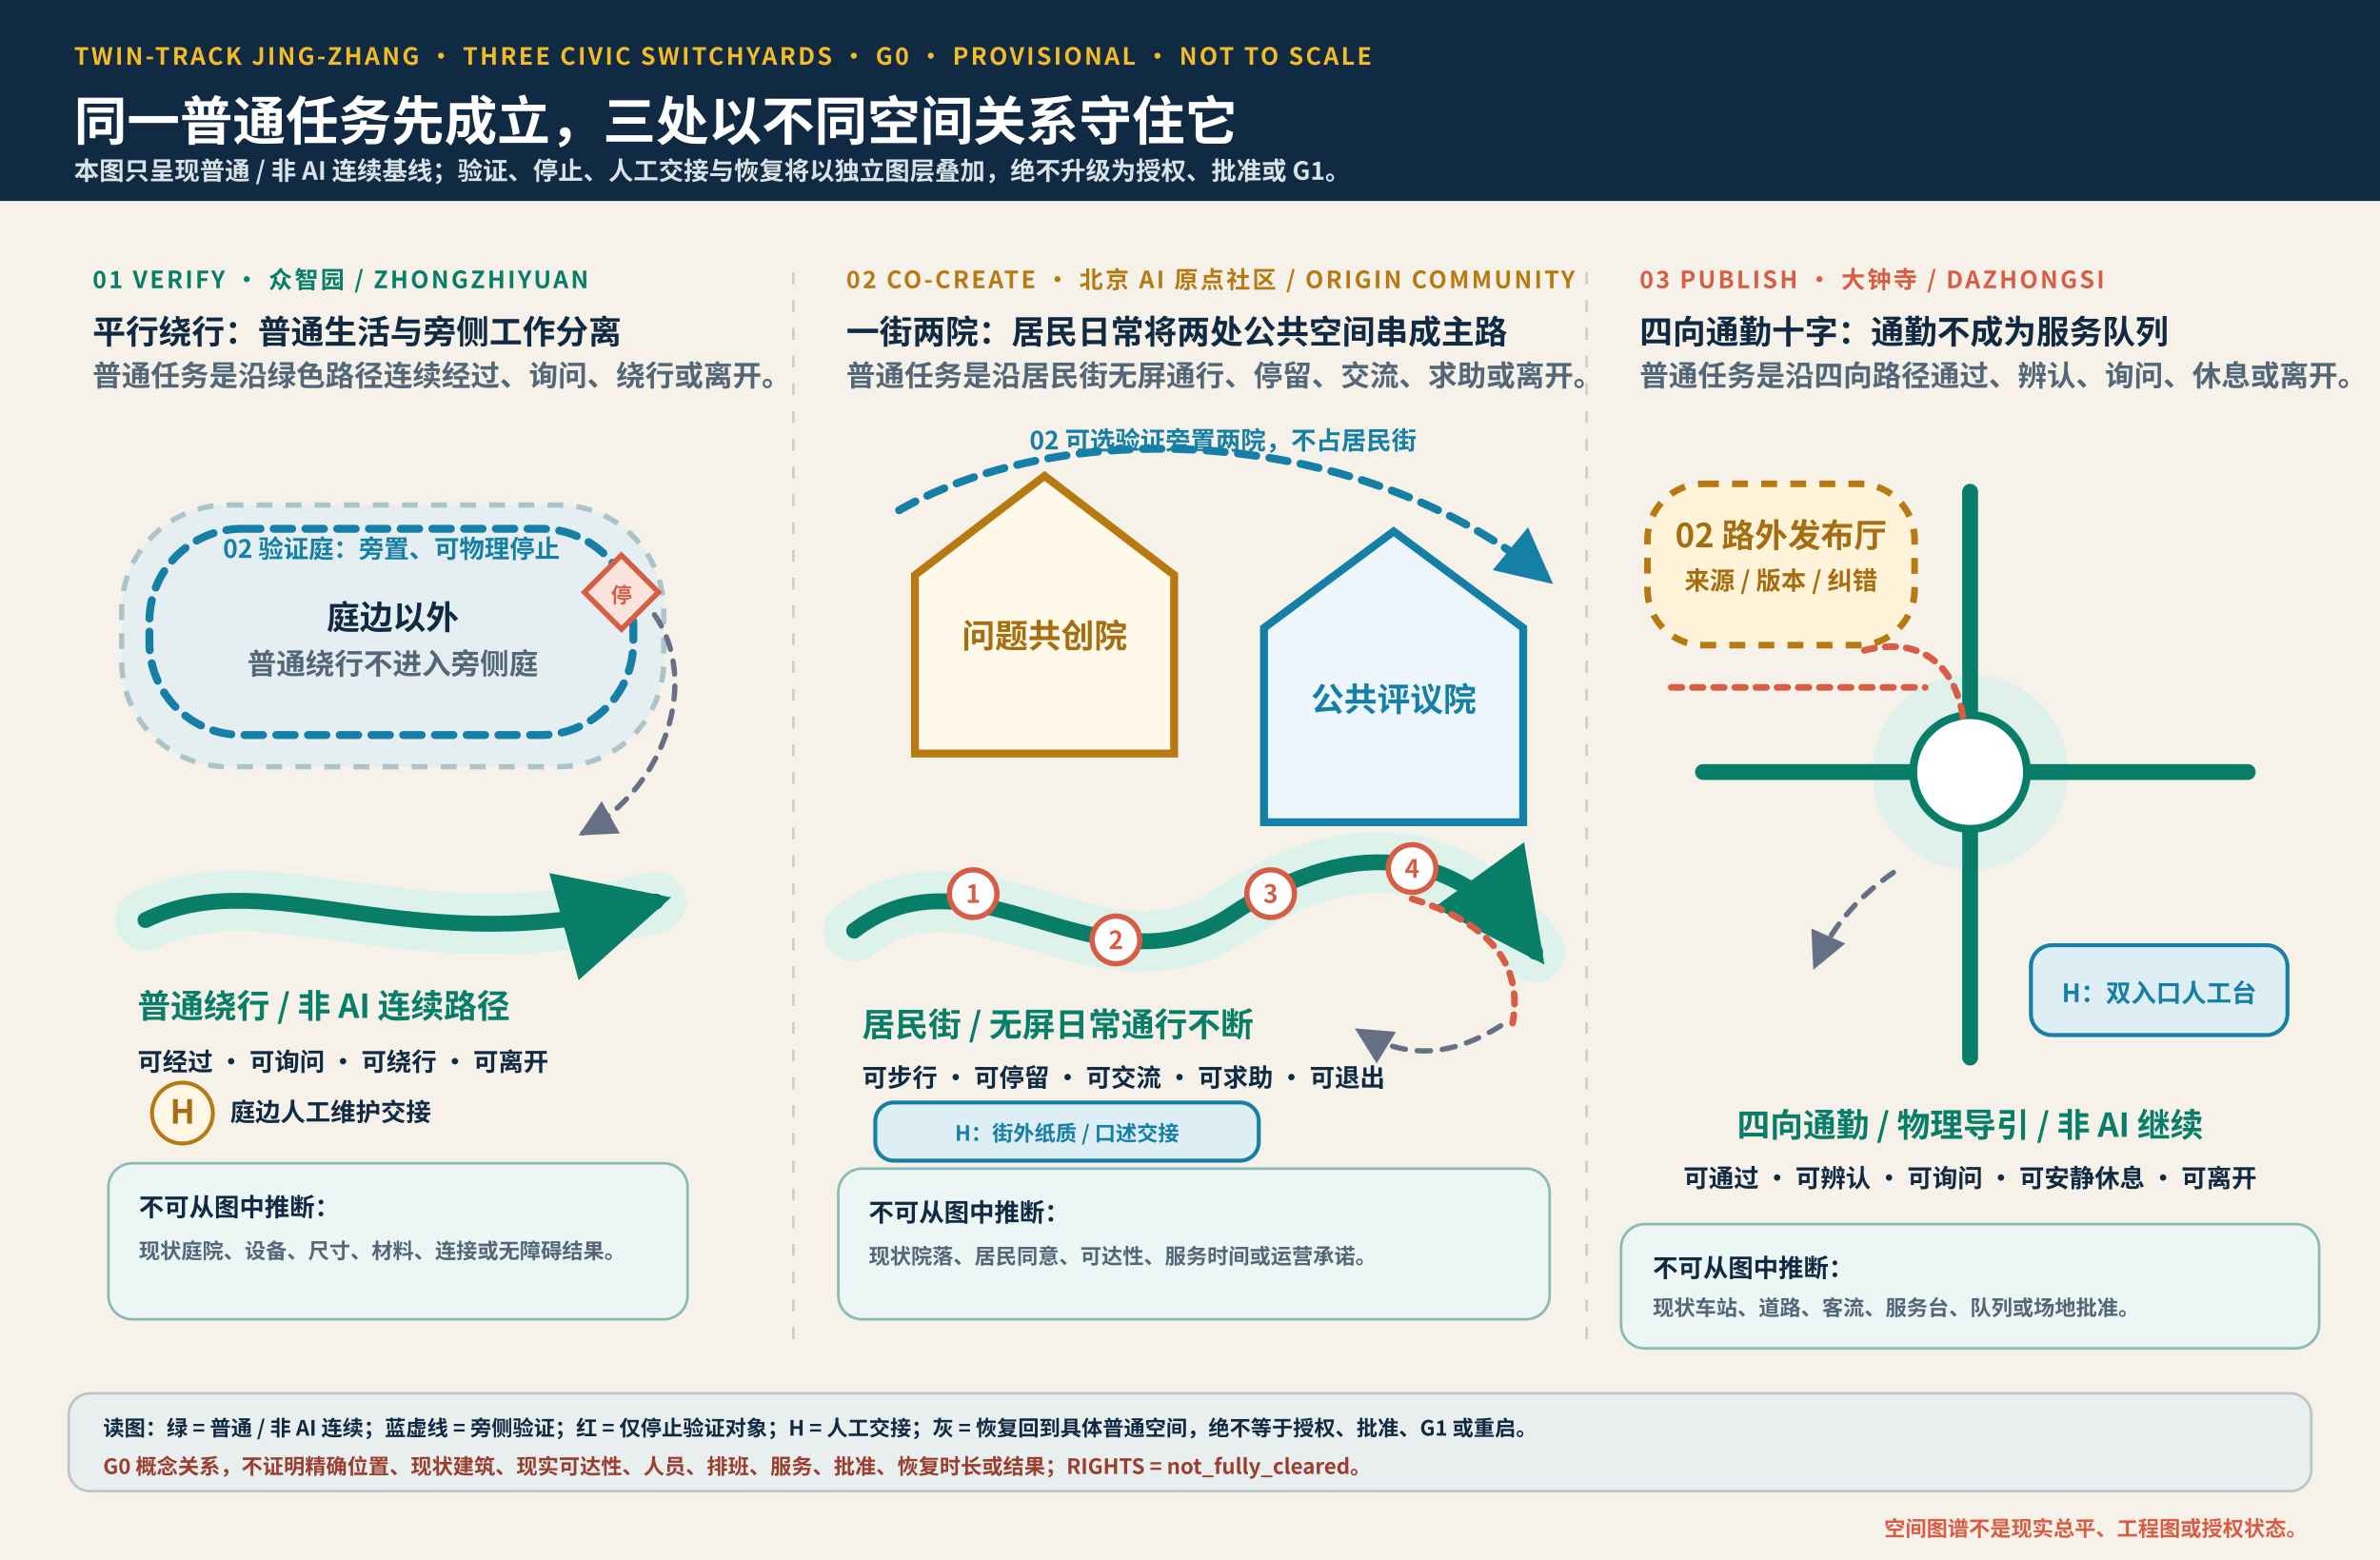
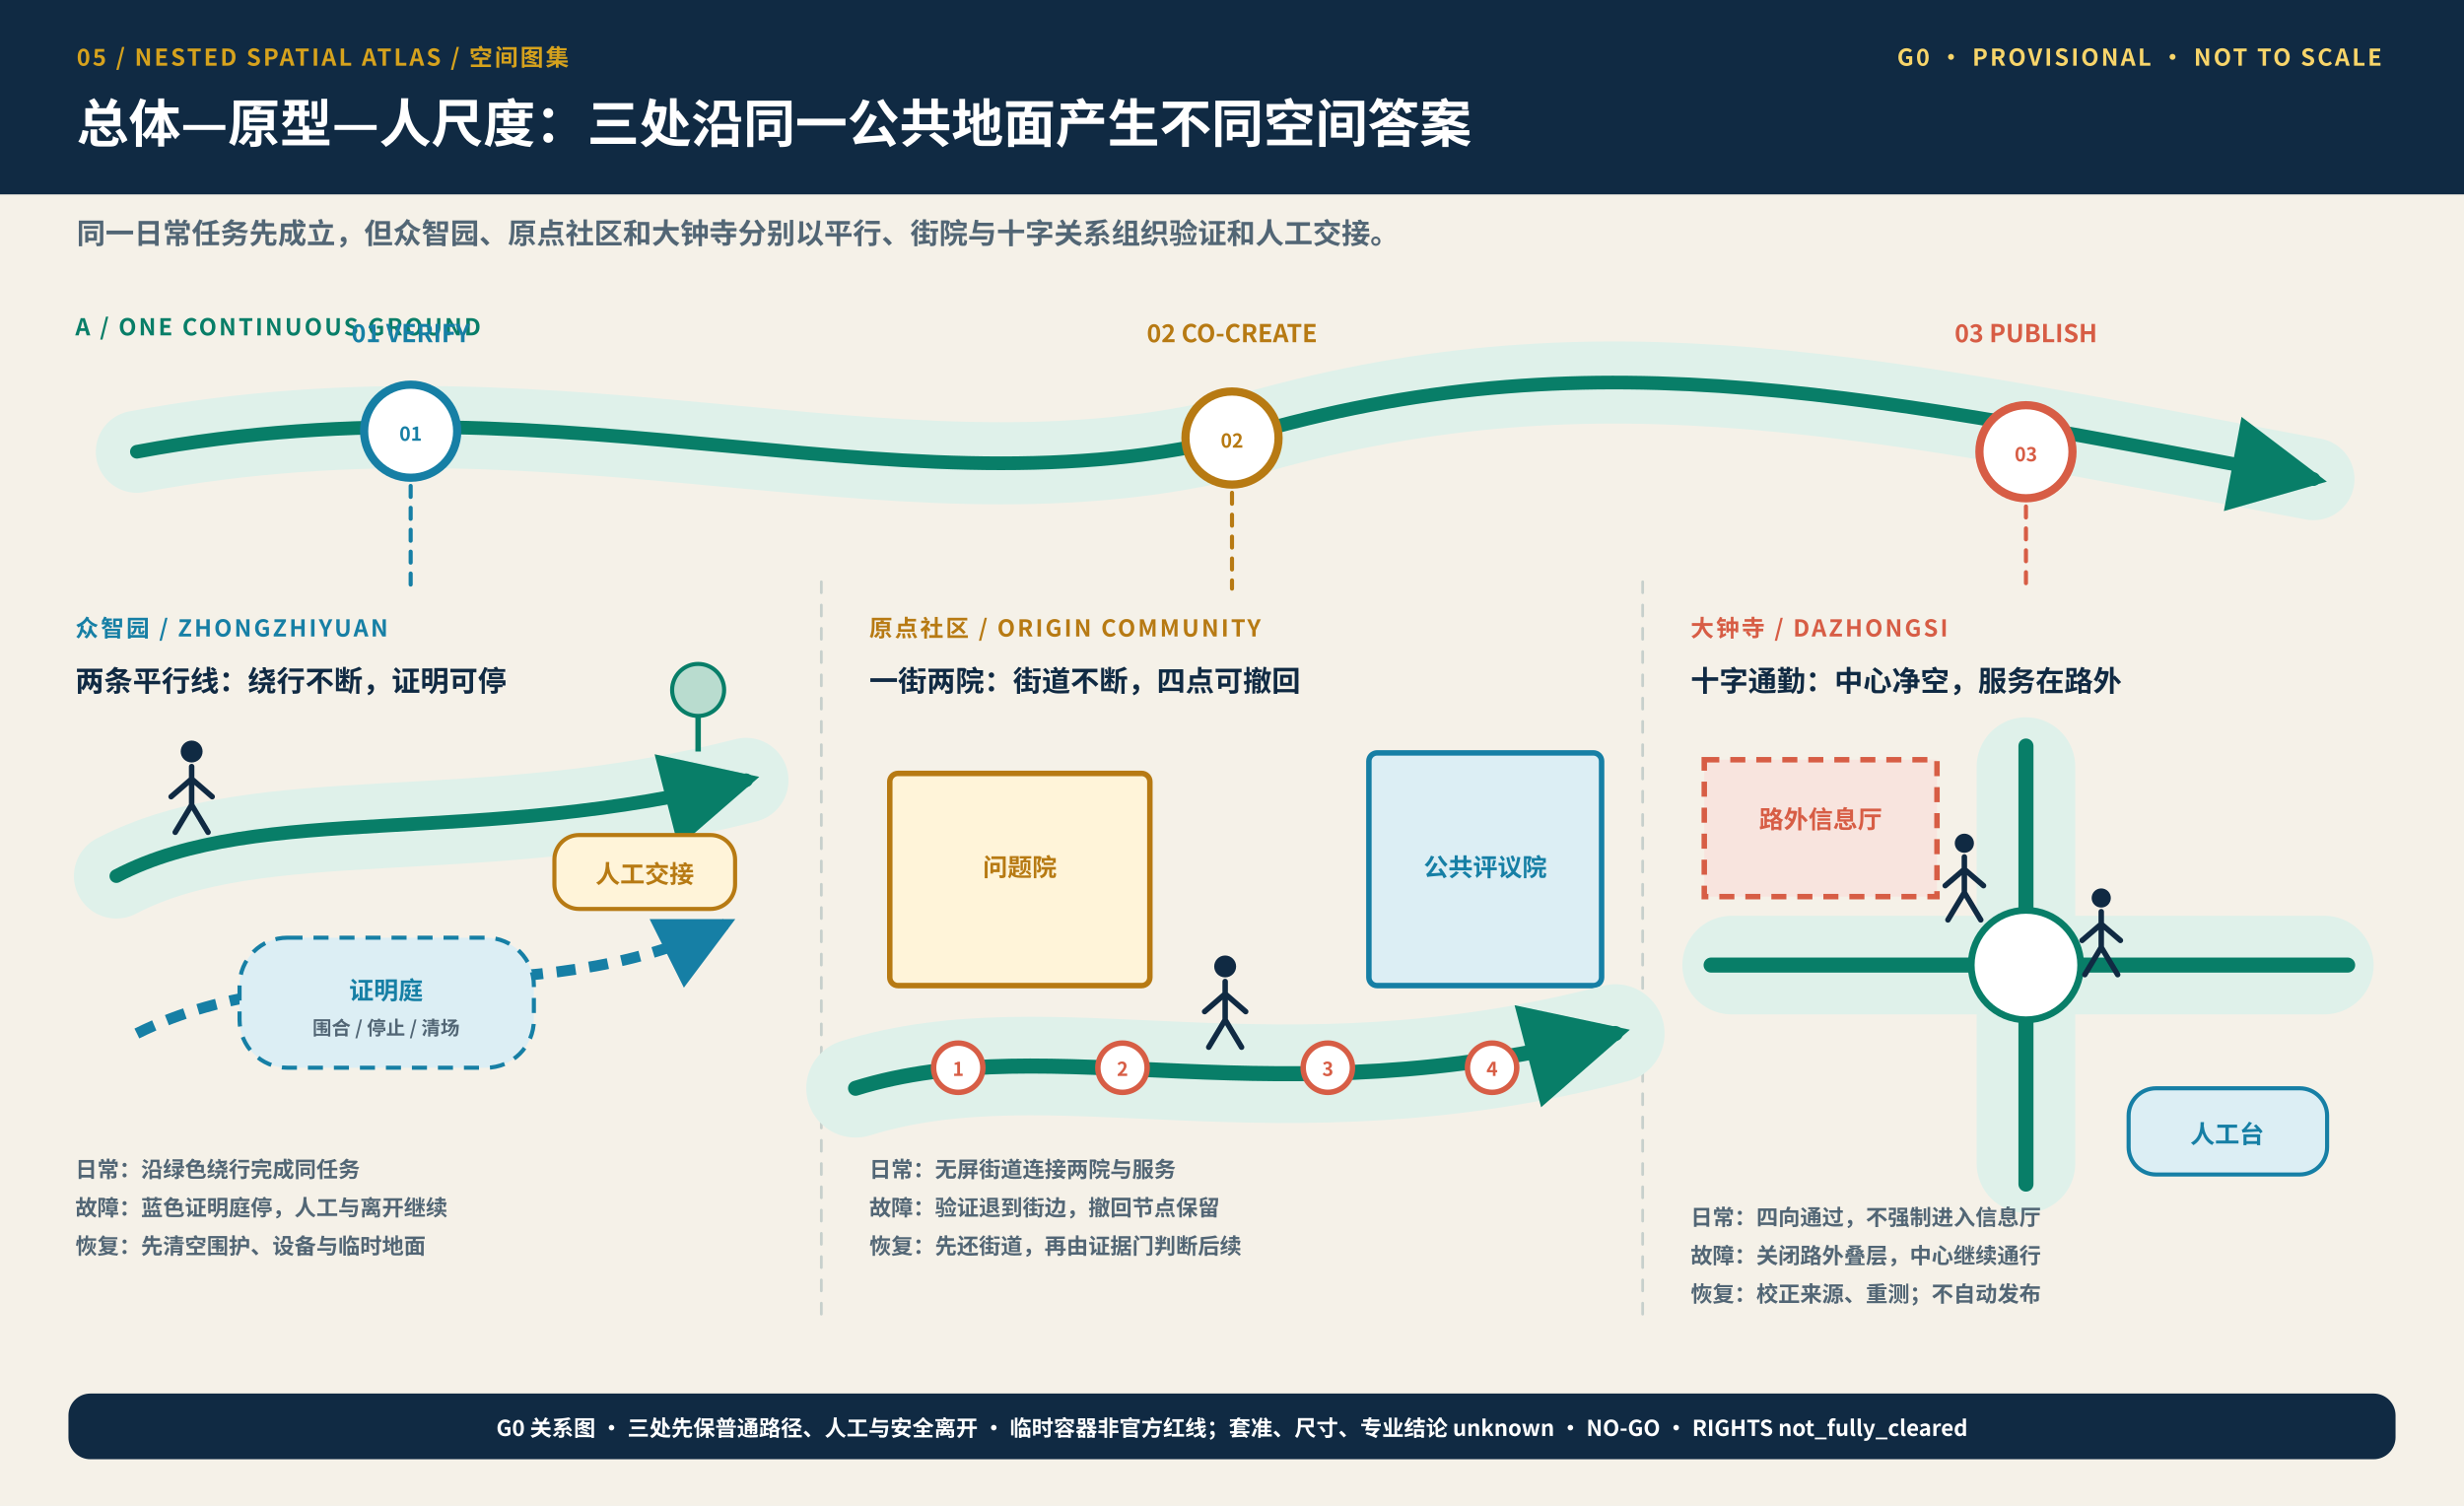
- <svg xmlns="http://www.w3.org/2000/svg" width="1800" height="1180" viewBox="0 0 1800 1180" role="img" aria-labelledby="title desc">
+ <svg xmlns="http://www.w3.org/2000/svg" width="1800" height="1100" viewBox="0 0 1800 1100" role="img" aria-labelledby="title desc">
  <defs>
-     <style>.s{font-family:"Microsoft YaHei","Noto Sans CJK SC","Segoe UI",sans-serif}.ink{fill:#102A43}.muted{fill:#536779}.head{font-size:40px;font-weight:900}.sub{font-size:22px;font-weight:760}.body{font-size:25px;font-weight:800}.small{font-size:19px;font-weight:740}.micro{font-size:16px;font-weight:700}.k{font-size:18px;font-weight:900;letter-spacing:1.7px}.ordinary{fill:none;stroke:#087E68;stroke-width:12;stroke-linecap:round;stroke-linejoin:round}.halo{fill:none;stroke:#DDF2EA;stroke-width:46;stroke-linecap:round;stroke-linejoin:round}.proof{fill:none;stroke:#167FA5;stroke-width:6;stroke-linecap:round;stroke-linejoin:round;stroke-dasharray:14 10}.stop{fill:none;stroke:#D75D45;stroke-width:5;stroke-linecap:round;stroke-linejoin:round;stroke-dasharray:8 8}.recover{fill:none;stroke:#667085;stroke-width:4;stroke-linecap:round;stroke-linejoin:round;stroke-dasharray:10 9}.dash{stroke-dasharray:12 10}</style>
-     <marker id="arrow" viewBox="0 0 16 16" refX="13" refY="8" markerWidth="8" markerHeight="8" orient="auto">
+     <style>.sans{font-family:"Microsoft YaHei","Noto Sans CJK SC","Segoe UI",Arial,sans-serif}.kicker{font-size:17px;font-weight:900;letter-spacing:1.6px}.head{font-size:38px;font-weight:900}.sub{font-size:21px;font-weight:650}.label{font-size:27px;font-weight:900}.body{font-size:21px;font-weight:760}.small{font-size:18px;font-weight:720}.micro{font-size:16px;font-weight:650}.tiny{font-size:14px;font-weight:650}.number{font-size:42px;font-weight:950}</style>
+     <marker id="greenArrow" viewBox="0 0 16 16" refX="13" refY="8" markerWidth="8" markerHeight="8" orient="auto">
      <path d="M1 1 L15 8 L1 15 Z" fill="#087E68" />
    </marker>
    <marker id="blueArrow" viewBox="0 0 16 16" refX="13" refY="8" markerWidth="8" markerHeight="8" orient="auto">
      <path d="M1 1 L15 8 L1 15 Z" fill="#167FA5" />
    </marker>
-     <marker id="greyArrow" viewBox="0 0 16 16" refX="13" refY="8" markerWidth="8" markerHeight="8" orient="auto">
-       <path d="M1 1 L15 8 L1 15 Z" fill="#667085" />
+     <marker id="coralArrow" viewBox="0 0 16 16" refX="13" refY="8" markerWidth="8" markerHeight="8" orient="auto">
+       <path d="M1 1 L15 8 L1 15 Z" fill="#D75D45" />
    </marker>
  </defs>
-   <rect width="1800" height="1180" fill="#F6F2E9" />
-   <rect width="1800" height="152" fill="#102A43" />
-   <text x="56" y="49" class="s k" fill="#F3BB27">TWIN-TRACK JING-ZHANG · THREE CIVIC SWITCHYARDS · G0 · PROVISIONAL · NOT TO SCALE</text>
-   <text x="56" y="106" class="s head" fill="#FFF">同一普通任务先成立，三处以不同空间关系守住它</text>
-   <text x="56" y="136" class="s small" fill="#D8E2E7">本图只呈现普通 / 非 AI 连续基线；验证、停止、人工交接与恢复将以独立图层叠加，绝不升级为授权、批准或 G1。</text>
-   <path d="M600 206V1018M1200 206V1018" stroke="#C7D1CE" stroke-width="2" stroke-dasharray="9 12" />
-   <g id="zhongzhiyuan-ordinary">
-     <text x="70" y="218" class="s k" fill="#087E68">01 VERIFY · 众智园 / ZHONGZHIYUAN</text>
-     <text x="70" y="260" class="s body ink">平行绕行：普通生活与旁侧工作分离</text>
-     <text x="70" y="292" class="s sub muted">普通任务是沿绿色路径连续经过、询问、绕行或离开。</text>
-     <rect x="92" y="382" width="410" height="198" rx="80" fill="#E5EFF1" stroke="#ABC4C9" stroke-width="4" class="dash" />
-     <text x="297" y="476" class="s body ink" text-anchor="middle">庭边以外</text>
-     <text x="297" y="510" class="s sub muted" text-anchor="middle">普通绕行不进入旁侧庭</text>
-     <rect x="113" y="400" width="366" height="156" rx="70" class="proof" />
-     <text x="296" y="422" class="s small" fill="#167FA5" text-anchor="middle">02 验证庭：旁置、可物理停止</text>
-     <path d="M470 420l28 28-28 28-28-28z" fill="#F9E3DC" stroke="#D75D45" stroke-width="4" />
-     <text x="470" y="456" class="s micro" fill="#D75D45" text-anchor="middle">停</text>
-     <path d="M495 465C529 514 505 594 441 630" class="recover" marker-end="url(#greyArrow)" />
-     <path d="M110 696C205 650 313 732 496 682" class="halo" />
-     <path d="M110 696C205 650 313 732 496 682" class="ordinary" marker-end="url(#arrow)" />
-     <text x="104" y="770" class="s body" fill="#087E68">普通绕行 / 非 AI 连续路径</text>
-     <text x="104" y="810" class="s small ink">可经过 · 可询问 · 可绕行 · 可离开</text>
-     <circle cx="138" cy="842" r="23" fill="#FFF7E6" stroke="#B77A13" stroke-width="3" />
-     <text x="138" y="850" class="s body" fill="#A46E11" text-anchor="middle">H</text>
-     <text x="174" y="848" class="s small ink">庭边人工维护交接</text>
-     <rect x="82" y="880" width="438" height="118" rx="18" fill="#ECF6F5" stroke="#8ABBB3" stroke-width="2" />
-     <text x="105" y="920" class="s small ink">不可从图中推断：</text>
-     <text x="105" y="952" class="s micro muted">现状庭院、设备、尺寸、材料、连接或无障碍结果。</text>
-   </g>
-   <g id="origin-community-ordinary">
-     <text x="640" y="218" class="s k" fill="#B77A13">02 CO-CREATE · 北京 AI 原点社区 / ORIGIN COMMUNITY</text>
-     <text x="640" y="260" class="s body ink">一街两院：居民日常将两处公共空间串成主路</text>
-     <text x="640" y="292" class="s sub muted">普通任务是沿居民街无屏通行、停留、交流、求助或离开。</text>
-     <path d="M692 435L790 360L888 435V570H692Z" fill="#FFF9E9" stroke="#B77A13" stroke-width="6" />
-     <text x="790" y="490" class="s body" fill="#A46E11" text-anchor="middle">问题共创院</text>
-     <path d="M956 475L1054 402L1152 475V622H956Z" fill="#EDF7FB" stroke="#167FA5" stroke-width="6" />
-     <text x="1054" y="538" class="s body" fill="#167FA5" text-anchor="middle">公共评议院</text>
-     <path d="M680 386C810 312 1032 324 1170 438" class="proof" marker-end="url(#blueArrow)" />
-     <text x="925" y="340" class="s small" fill="#167FA5" text-anchor="middle">02 可选验证旁置两院，不占居民街</text>
-     <path d="M646 704C737 634 833 758 931 692S1108 647 1161 720" class="halo" />
-     <path d="M646 704C737 634 833 758 931 692S1108 647 1161 720" class="ordinary" marker-end="url(#arrow)" />
-     <text x="652" y="784" class="s body" fill="#087E68">居民街 / 无屏日常通行不断</text>
-     <text x="652" y="822" class="s small ink">可步行 · 可停留 · 可交流 · 可求助 · 可退出</text>
-     <g fill="#FFF" stroke="#D75D45" stroke-width="4">
-       <circle cx="736" cy="676" r="18" />
-       <circle cx="844" cy="711" r="18" />
-       <circle cx="961" cy="676" r="18" />
-       <circle cx="1068" cy="657" r="18" />
-     </g>
-     <g class="s small" fill="#D75D45" text-anchor="middle">
-       <text x="736" y="683">1</text>
-       <text x="844" y="718">2</text>
-       <text x="961" y="683">3</text>
-       <text x="1068" y="664">4</text>
-     </g>
-     <path d="M1068 680C1127 698 1152 730 1144 774" class="stop" />
-     <path d="M1135 776C1098 799 1064 802 1028 780" class="recover" marker-end="url(#greyArrow)" />
-     <rect x="662" y="834" width="290" height="44" rx="14" fill="#DDEEF4" stroke="#167FA5" stroke-width="3" />
-     <text x="807" y="863" class="s micro" fill="#167FA5" text-anchor="middle">H：街外纸质 / 口述交接</text>
-     <rect x="634" y="884" width="538" height="114" rx="18" fill="#ECF6F5" stroke="#8ABBB3" stroke-width="2" />
-     <text x="657" y="924" class="s small ink">不可从图中推断：</text>
-     <text x="657" y="956" class="s micro muted">现状院落、居民同意、可达性、服务时间或运营承诺。</text>
-   </g>
-   <g id="dazhongsi-ordinary">
-     <text x="1240" y="218" class="s k" fill="#D75D45">03 PUBLISH · 大钟寺 / DAZHONGSI</text>
-     <text x="1240" y="260" class="s body ink">四向通勤十字：通勤不成为服务队列</text>
-     <text x="1240" y="292" class="s sub muted">普通任务是沿四向路径通过、辨认、询问、休息或离开。</text>
-     <circle cx="1490" cy="584" r="74" fill="#DFF1EA" />
-     <path d="M1288 584H1700M1490 372V800" class="ordinary" stroke-width="28" />
-     <circle cx="1490" cy="584" r="43" fill="#FFF" stroke="#087E68" stroke-width="6" />
-     <rect x="1246" y="366" width="202" height="122" rx="42" fill="#FFF4D9" stroke="#B77A13" stroke-width="5" class="dash" />
-     <text x="1347" y="414" class="s body" fill="#A46E11" text-anchor="middle">02 路外发布厅</text>
-     <text x="1347" y="446" class="s small" fill="#A46E11" text-anchor="middle">来源 / 版本 / 纠错</text>
-     <path d="M1264 520H1456" class="stop" />
-     <path d="M1410 492C1456 480 1480 507 1485 545" class="stop" />
-     <path d="M1432 660C1402 681 1385 703 1373 730" class="recover" marker-end="url(#greyArrow)" />
-     <text x="1490" y="860" class="s body" fill="#087E68" text-anchor="middle">四向通勤 / 物理导引 / 非 AI 继续</text>
-     <text x="1490" y="898" class="s small ink" text-anchor="middle">可通过 · 可辨认 · 可询问 · 可安静休息 · 可离开</text>
-     <rect x="1536" y="715" width="194" height="68" rx="16" fill="#DDEEF4" stroke="#167FA5" stroke-width="3" />
-     <text x="1633" y="758" class="s small" fill="#167FA5" text-anchor="middle">H：双入口人工台</text>
-     <rect x="1226" y="926" width="528" height="94" rx="18" fill="#ECF6F5" stroke="#8ABBB3" stroke-width="2" />
-     <text x="1250" y="966" class="s small ink">不可从图中推断：</text>
-     <text x="1250" y="995" class="s micro muted">现状车站、道路、客流、服务台、队列或场地批准。</text>
-   </g>
-   <rect x="52" y="1054" width="1696" height="74" rx="16" fill="#E9EEEE" stroke="#BAC6C8" stroke-width="2" />
-   <text x="78" y="1086" class="s micro ink">读图：绿 = 普通 / 非 AI 连续；蓝虚线 = 旁侧验证；红 = 仅停止验证对象；H = 人工交接；灰 = 恢复回到具体普通空间，绝不等于授权、批准、G1 或重启。</text>
-   <text x="78" y="1115" class="s micro" fill="#9A3F2F">G0 概念关系，不证明精确位置、现状建筑、现实可达性、人员、排班、服务、批准、恢复时长或结果；RIGHTS = not_fully_cleared。</text>
-   <text x="1745" y="1162" class="s micro" fill="#D75D45" text-anchor="end">空间图谱不是现实总平、工程图或授权状态。</text>
+   <rect width="1800" height="1100" fill="#F5F1E8" />
+   <rect width="1800" height="142" fill="#102A43" />
+   <text x="56" y="48" class="sans kicker" fill="#D6A21D" text-anchor="start">05 / NESTED SPATIAL ATLAS / 空间图集</text>
+   <text x="56" y="104" class="sans head" fill="#FFFFFF" text-anchor="start">总体—原型—人尺度：三处沿同一公共地面产生不同空间答案</text>
+   <text x="1740" y="48" class="sans kicker" fill="#F8D56A" text-anchor="end">G0 · PROVISIONAL · NOT TO SCALE</text>
+   <text x="56" y="178" class="sans sub" fill="#526675" text-anchor="start">同一日常任务先成立，但众智园、原点社区和大钟寺分别以平行、街院与十字关系组织验证和人工交接。</text>
+   <text x="55" y="245" class="sans kicker" fill="#087E68" text-anchor="start">A / ONE CONTINUOUS GROUND</text>
+   <path d="M100 330 C420 270 670 385 920 315 S1370 290 1690 350" fill="none" stroke="#DFF1EA" stroke-width="60" stroke-linecap="round" />
+   <path d="M100 330 C420 270 670 385 920 315 S1370 290 1690 350" fill="none" stroke="#087E68" stroke-width="10" stroke-linecap="round" marker-end="url(#greenArrow)" />
+   <circle cx="300" cy="315" r="34" fill="#FFFFFF" stroke="#167FA5" stroke-width="6" />
+   <text x="300" y="322" class="sans tiny" fill="#167FA5" text-anchor="middle">01</text>
+   <text x="300" y="250" class="sans small" fill="#167FA5" text-anchor="middle">01 VERIFY</text>
+   <line x1="300" y1="355" x2="300" y2="430" stroke="#167FA5" stroke-width="3" stroke-linecap="round" stroke-dasharray="8 8" />
+   <circle cx="900" cy="320" r="34" fill="#FFFFFF" stroke="#B77A13" stroke-width="6" />
+   <text x="900" y="327" class="sans tiny" fill="#B77A13" text-anchor="middle">02</text>
+   <text x="900" y="250" class="sans small" fill="#B77A13" text-anchor="middle">02 CO-CREATE</text>
+   <line x1="900" y1="360" x2="900" y2="430" stroke="#B77A13" stroke-width="3" stroke-linecap="round" stroke-dasharray="8 8" />
+   <circle cx="1480" cy="330" r="34" fill="#FFFFFF" stroke="#D75D45" stroke-width="6" />
+   <text x="1480" y="337" class="sans tiny" fill="#D75D45" text-anchor="middle">03</text>
+   <text x="1480" y="250" class="sans small" fill="#D75D45" text-anchor="middle">03 PUBLISH</text>
+   <line x1="1480" y1="370" x2="1480" y2="430" stroke="#D75D45" stroke-width="3" stroke-linecap="round" stroke-dasharray="8 8" />
+   <line x1="600" y1="425" x2="600" y2="968" stroke="#C7D0CC" stroke-width="2" stroke-linecap="round" stroke-dasharray="8 9" />
+   <line x1="1200" y1="425" x2="1200" y2="968" stroke="#C7D0CC" stroke-width="2" stroke-linecap="round" stroke-dasharray="8 9" />
+   <text x="55" y="465" class="sans kicker" fill="#167FA5" text-anchor="start">众智园 / ZHONGZHIYUAN</text>
+   <text x="55" y="505" class="sans body" fill="#102A43" text-anchor="start">两条平行线：绕行不断，证明可停</text>
+   <path d="M85 640 C190 585 350 620 545 570" fill="none" stroke="#DFF1EA" stroke-width="62" stroke-linecap="round" />
+   <path d="M85 640 C190 585 350 620 545 570" fill="none" stroke="#087E68" stroke-width="10" stroke-linecap="round" marker-end="url(#greenArrow)" />
+   <path d="M100 755 C230 690 390 745 530 675" fill="none" stroke="#167FA5" stroke-width="8" stroke-dasharray="14 10" marker-end="url(#blueArrow)" />
+   <rect x="175" y="685" width="215" height="95" rx="35" fill="#DCEEF4" stroke="#167FA5" stroke-width="3" stroke-dasharray="11 8" />
+   <text x="282" y="730" class="sans small" fill="#167FA5" text-anchor="middle">证明庭</text>
+   <text x="282" y="756" class="sans tiny" fill="#526675" text-anchor="middle">围合 / 停止 / 清场</text>
+   <rect x="405" y="610" width="132" height="54" rx="18" fill="#FFF4D9" stroke="#B77A13" stroke-width="3" />
+   <text x="471" y="645" class="sans small" fill="#B77A13" text-anchor="middle">人工交接</text>
+   <circle cx="140" cy="549" r="8" fill="#102A43" />
+   <path d="M140 560 L140 588 M140 569 L125 582 M140 569 L155 582 M140 588 L128 608 M140 588 L152 608" fill="none" stroke="#102A43" stroke-width="4" stroke-linecap="round" />
+   <circle cx="510" cy="504" r="19" fill="#B9DCCF" stroke="#087E68" stroke-width="3" />
+   <line x1="510" y1="522" x2="510" y2="549" stroke="#087E68" stroke-width="4" />
+   <text x="55" y="860" class="sans micro" fill="#526675" text-anchor="start">
+     <tspan x="55" dy="0">日常：沿绿色绕行完成同任务</tspan>
+     <tspan x="55" dy="28">故障：蓝色证明庭停，人工与离开继续</tspan>
+     <tspan x="55" dy="28">恢复：先清空围护、设备与临时地面</tspan>
+   </text>
+   <text x="635" y="465" class="sans kicker" fill="#B77A13" text-anchor="start">原点社区 / ORIGIN COMMUNITY</text>
+   <text x="635" y="505" class="sans body" fill="#102A43" text-anchor="start">一街两院：街道不断，四点可撤回</text>
+   <rect x="650" y="565" width="190" height="155" rx="6" fill="#FFF4D9" stroke="#B77A13" stroke-width="4" />
+   <rect x="1000" y="550" width="170" height="170" rx="6" fill="#DCEEF4" stroke="#167FA5" stroke-width="4" />
+   <text x="745" y="640" class="sans small" fill="#B77A13" text-anchor="middle">问题院</text>
+   <text x="1085" y="640" class="sans small" fill="#167FA5" text-anchor="middle">公共评议院</text>
+   <path d="M625 795 C770 750 930 820 1180 755" fill="none" stroke="#DFF1EA" stroke-width="72" stroke-linecap="round" />
+   <path d="M625 795 C770 750 930 820 1180 755" fill="none" stroke="#087E68" stroke-width="11" stroke-linecap="round" marker-end="url(#greenArrow)" />
+   <circle cx="700" cy="780" r="18" fill="#FFFFFF" stroke="#D75D45" stroke-width="4" />
+   <text x="700" y="786" class="sans tiny" fill="#D75D45" text-anchor="middle">1</text>
+   <circle cx="820" cy="780" r="18" fill="#FFFFFF" stroke="#D75D45" stroke-width="4" />
+   <text x="820" y="786" class="sans tiny" fill="#D75D45" text-anchor="middle">2</text>
+   <circle cx="970" cy="780" r="18" fill="#FFFFFF" stroke="#D75D45" stroke-width="4" />
+   <text x="970" y="786" class="sans tiny" fill="#D75D45" text-anchor="middle">3</text>
+   <circle cx="1090" cy="780" r="18" fill="#FFFFFF" stroke="#D75D45" stroke-width="4" />
+   <text x="1090" y="786" class="sans tiny" fill="#D75D45" text-anchor="middle">4</text>
+   <circle cx="895" cy="706" r="8" fill="#102A43" />
+   <path d="M895 717 L895 745 M895 726 L880 739 M895 726 L910 739 M895 745 L883 765 M895 745 L907 765" fill="none" stroke="#102A43" stroke-width="4" stroke-linecap="round" />
+   <text x="635" y="860" class="sans micro" fill="#526675" text-anchor="start">
+     <tspan x="635" dy="0">日常：无屏街道连接两院与服务</tspan>
+     <tspan x="635" dy="28">故障：验证退到街边，撤回节点保留</tspan>
+     <tspan x="635" dy="28">恢复：先还街道，再由证据门判断后续</tspan>
+   </text>
+   <text x="1235" y="465" class="sans kicker" fill="#D75D45" text-anchor="start">大钟寺 / DAZHONGSI</text>
+   <text x="1235" y="505" class="sans body" fill="#102A43" text-anchor="start">十字通勤：中心净空，服务在路外</text>
+   <line x1="1480" y1="560" x2="1480" y2="850" stroke="#DFF1EA" stroke-width="72" stroke-linecap="round" />
+   <line x1="1265" y1="705" x2="1698" y2="705" stroke="#DFF1EA" stroke-width="72" stroke-linecap="round" />
+   <line x1="1480" y1="545" x2="1480" y2="865" stroke="#087E68" stroke-width="11" stroke-linecap="round" />
+   <line x1="1250" y1="705" x2="1715" y2="705" stroke="#087E68" stroke-width="11" stroke-linecap="round" />
+   <circle cx="1480" cy="705" r="40" fill="#FFFFFF" stroke="#087E68" stroke-width="5" />
+   <path d="M1245 555 L1415 555 L1415 655 L1245 655 Z" fill="#F8E4DE" stroke="#D75D45" stroke-width="4" stroke-dasharray="11 8" />
+   <text x="1330" y="605" class="sans small" fill="#D75D45" text-anchor="middle">路外信息厅</text>
+   <rect x="1555" y="795" width="145" height="63" rx="20" fill="#DCEEF4" stroke="#167FA5" stroke-width="3" />
+   <text x="1627" y="835" class="sans small" fill="#167FA5" text-anchor="middle">人工台</text>
+   <circle cx="1435" cy="616" r="7" fill="#102A43" />
+   <path d="M1435 626 L1435 652 M1435 635 L1421 647 M1435 635 L1449 647 M1435 652 L1423 672 M1435 652 L1447 672" fill="none" stroke="#102A43" stroke-width="4" stroke-linecap="round" />
+   <circle cx="1535" cy="656" r="7" fill="#102A43" />
+   <path d="M1535 666 L1535 692 M1535 675 L1521 687 M1535 675 L1549 687 M1535 692 L1523 712 M1535 692 L1547 712" fill="none" stroke="#102A43" stroke-width="4" stroke-linecap="round" />
+   <text x="1235" y="895" class="sans micro" fill="#526675" text-anchor="start">
+     <tspan x="1235" dy="0">日常：四向通过，不强制进入信息厅</tspan>
+     <tspan x="1235" dy="28">故障：关闭路外叠层，中心继续通行</tspan>
+     <tspan x="1235" dy="28">恢复：校正来源、重测；不自动发布</tspan>
+   </text>
+   <rect x="50" y="1018" width="1700" height="48" rx="16" fill="#102A43" />
+   <text x="900" y="1049" class="sans micro" fill="#FFFFFF" text-anchor="middle">G0 关系图 · 三处先保普通路径、人工与安全离开 · 临时容器非官方红线；套准、尺寸、专业结论 unknown · NO-GO · RIGHTS not_fully_cleared</text>
</svg>
